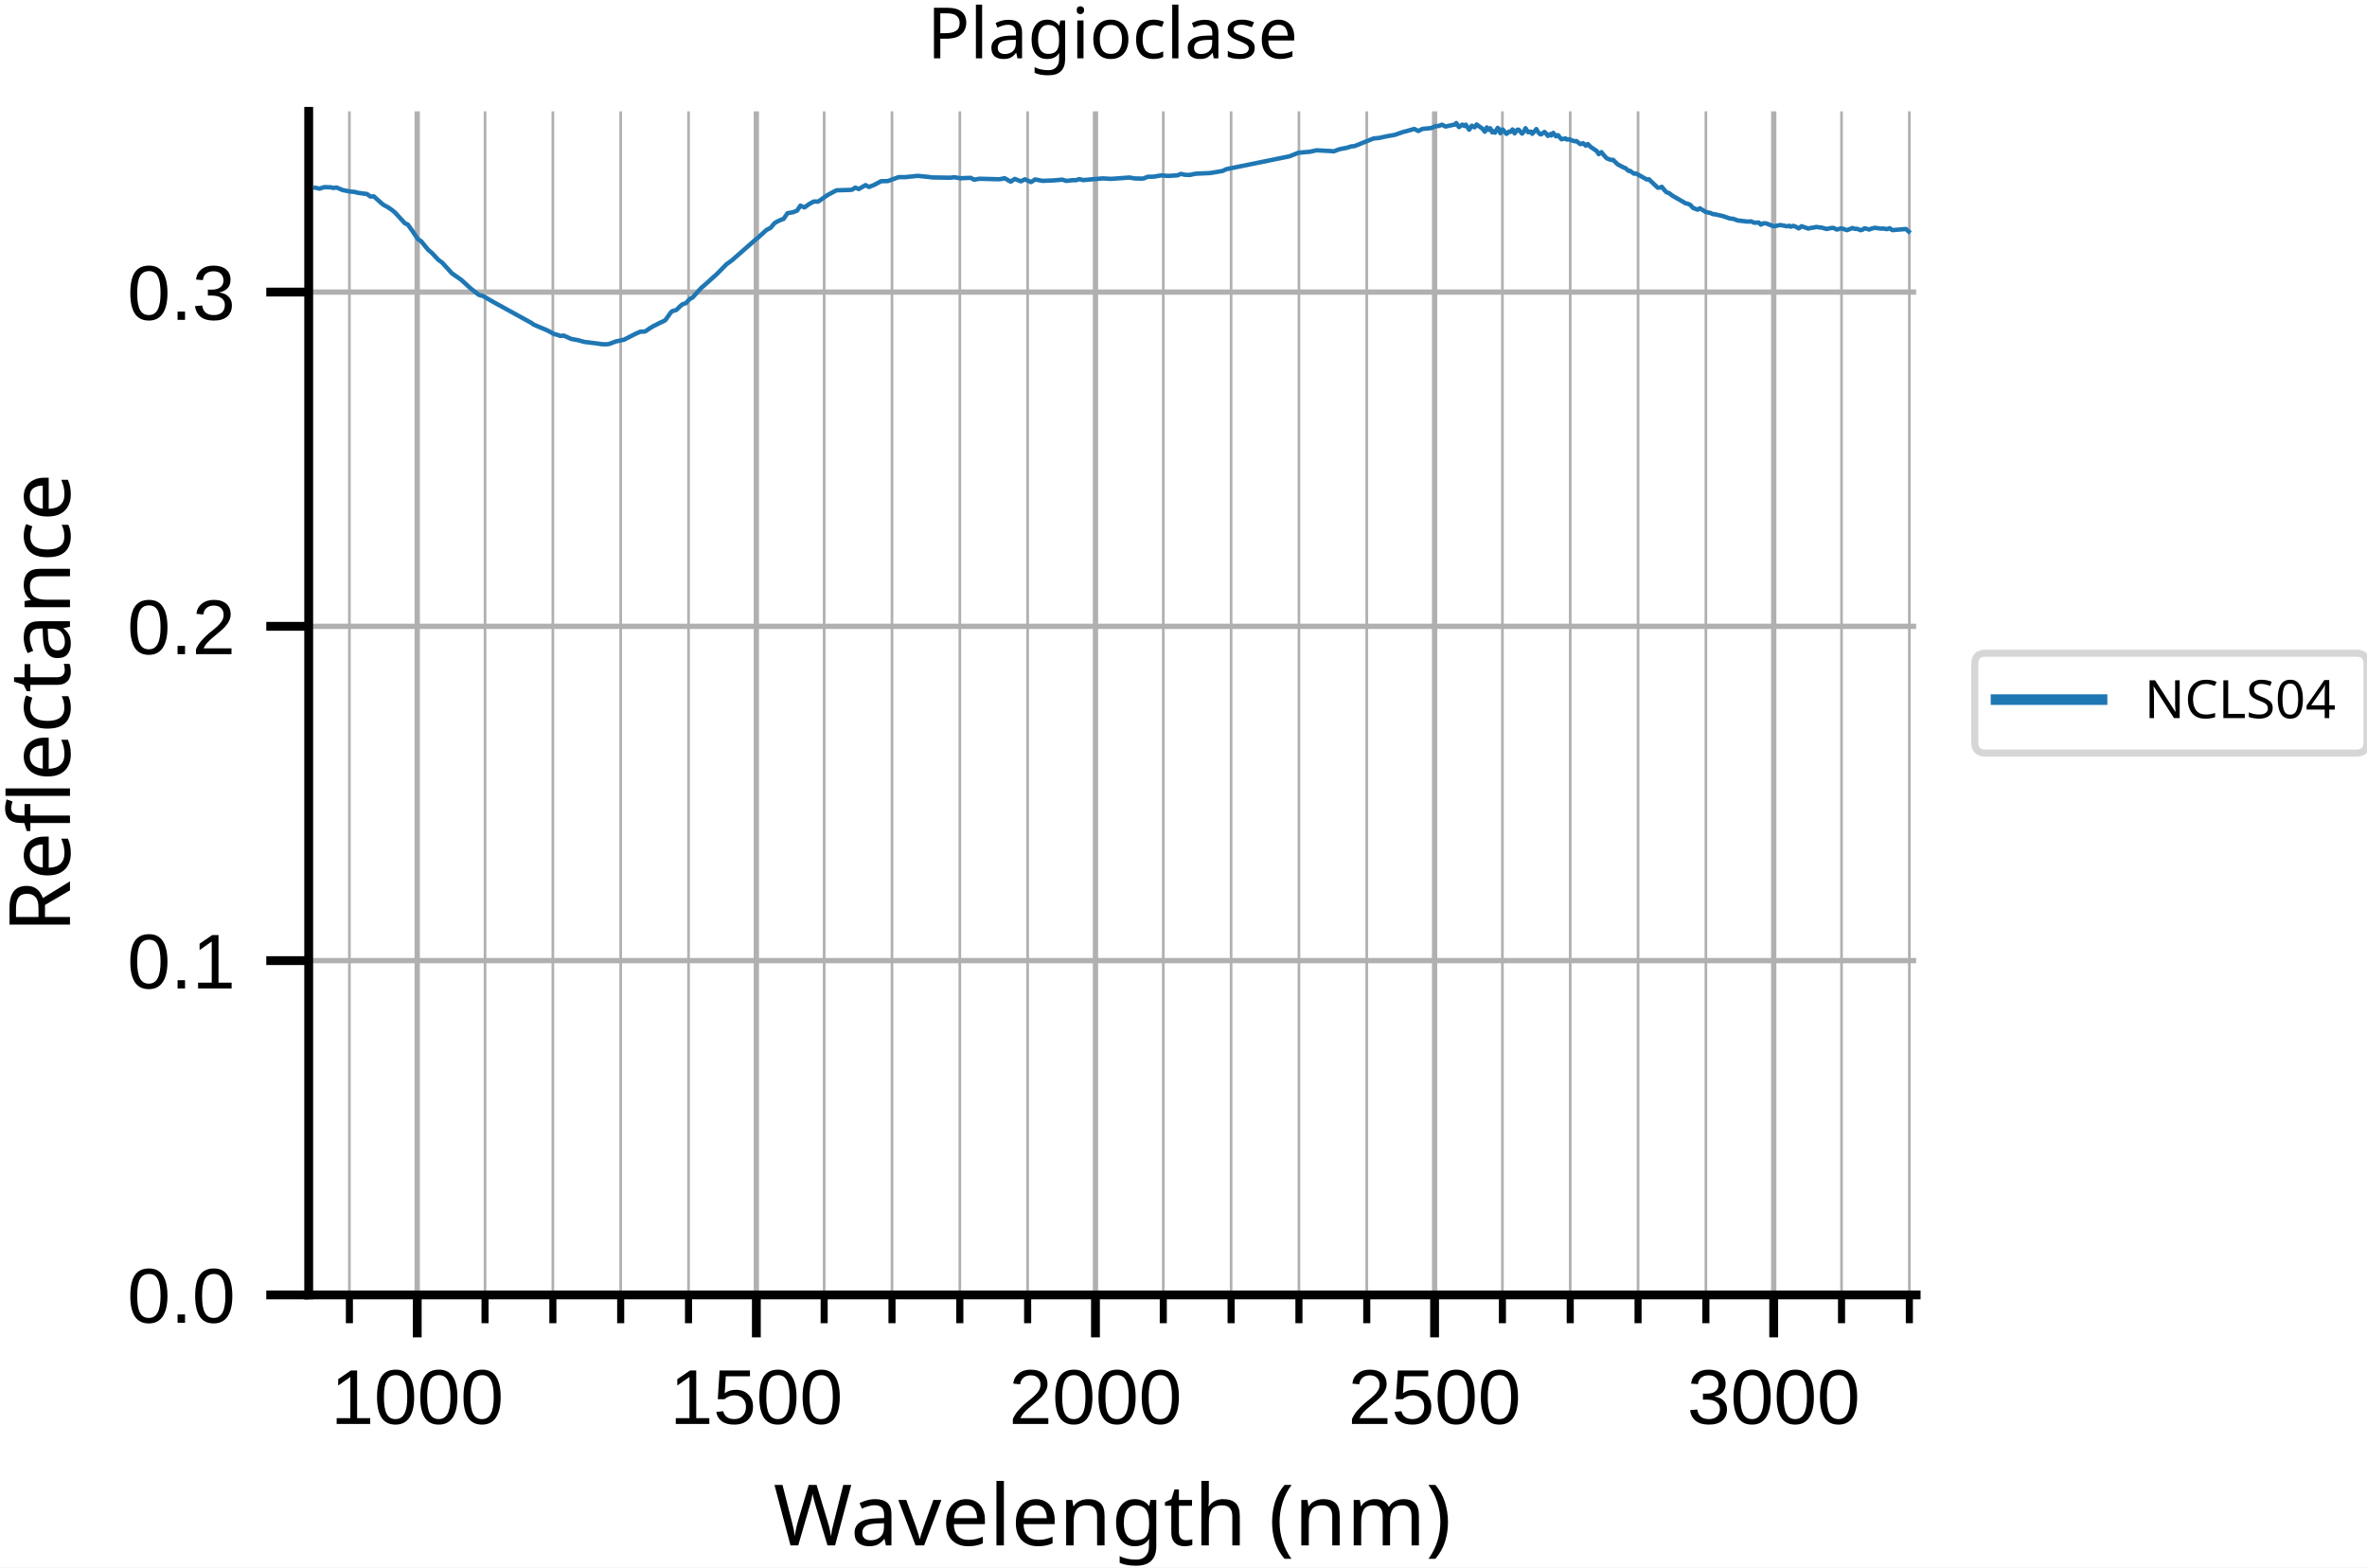
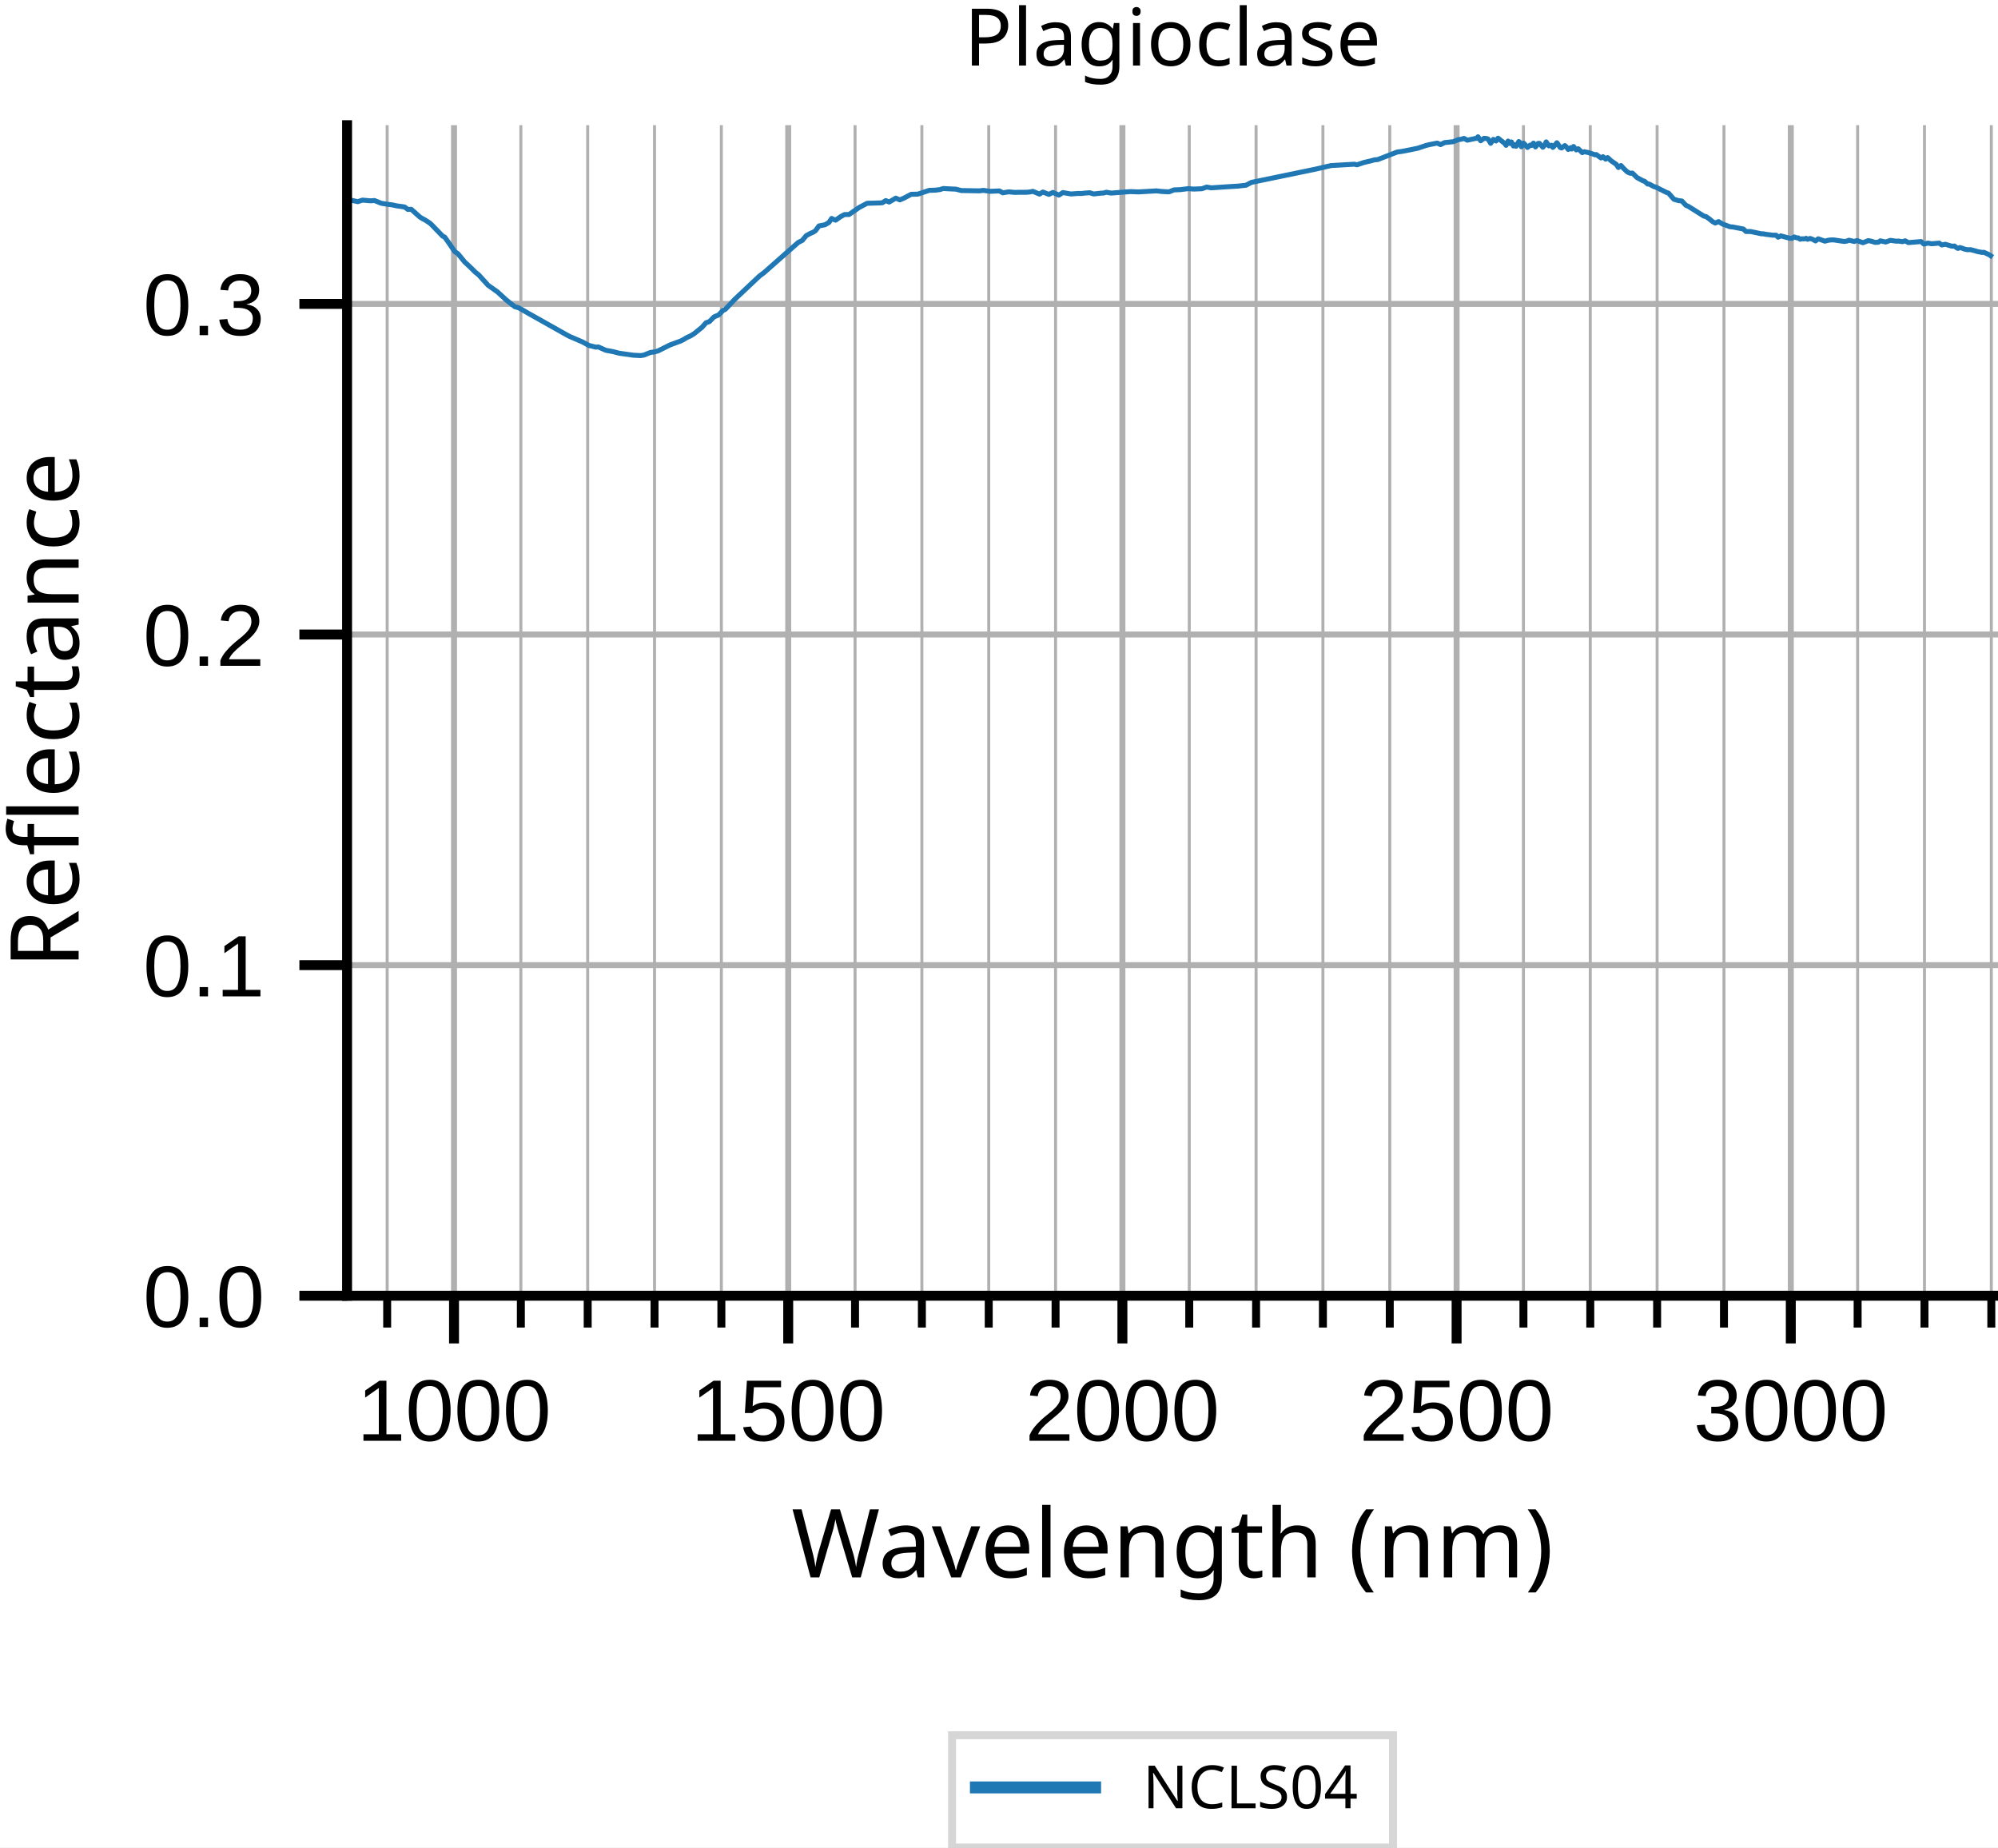
- <svg xmlns="http://www.w3.org/2000/svg" xmlns:xlink="http://www.w3.org/1999/xlink" width="267.85pt" height="177.363pt" viewBox="0 0 267.85 177.363" version="1.1">
+ <svg xmlns="http://www.w3.org/2000/svg" xmlns:xlink="http://www.w3.org/1999/xlink" width="201.099pt" height="185.929pt" viewBox="0 0 201.099 185.929" version="1.1">
  <defs>
    <style type="text/css">*{stroke-linejoin: round; stroke-linecap: butt}</style>
  </defs>
  <g id="figure_1">
    <g id="patch_1">
-       <path d="M 0 177.363  L 267.85 177.363  L 267.85 0  L 0 0  z " style="fill: #ffffff" />
+       <path d="M -0 185.929  L 201.099 185.929  L 201.099 0  L -0 0  z " style="fill: #ffffff" />
    </g>
    <g id="axes_1">
      <g id="patch_2">
-         <path d="M 34.933 146.524  L 216.831 146.524  L 216.831 12.598  L 34.933 12.598  z " style="fill: #ffffff" />
+         <path d="M 34.933 130.398  L 201.099 130.398  L 201.099 12.598  L 34.933 12.598  z " style="fill: #ffffff" />
      </g>
      <g id="matplotlib.axis_1">
        <g id="xtick_1">
          <g id="line2d_1">
-             <path d="M 47.213 146.524  L 47.213 12.598  " clip-path="url(#p118cce15c0)" style="fill: none; stroke: #b0b0b0; stroke-width: 0.6; stroke-linecap: square" />
+             <path d="M 45.697 130.398  L 45.697 12.598  " clip-path="url(#pc5f942853a)" style="fill: none; stroke: #b0b0b0; stroke-width: 0.6; stroke-linecap: square" />
          </g>
          <g id="line2d_2">
            <defs>
-               <path id="mb596675fe4" d="M 0 0  L 0 4.8  " style="stroke: #000000" />
+               <path id="m16e184cc95" d="M 0 0  L 0 4.8  " style="stroke: #000000" />
            </defs>
            <g>
-               <use xlink:href="#mb596675fe4" x="47.213" y="146.524" style="stroke: #000000" />
+               <use xlink:href="#m16e184cc95" x="45.697" y="130.398" style="stroke: #000000" />
            </g>
          </g>
          <g id="text_1">
-             <text style="font: 8.8px 'Arial'; text-anchor: middle" x="47.213" y="161.123" transform="rotate(-0 47.21301 161.1231)">1000</text>
+             <text style="font: 8.8px 'Arial'; text-anchor: middle" x="45.697" y="144.997" transform="rotate(-0 45.69677 144.9971)">1000</text>
          </g>
        </g>
        <g id="xtick_2">
          <g id="line2d_3">
-             <path d="M 85.588 146.524  L 85.588 12.598  " clip-path="url(#p118cce15c0)" style="fill: none; stroke: #b0b0b0; stroke-width: 0.6; stroke-linecap: square" />
+             <path d="M 79.334 130.398  L 79.334 12.598  " clip-path="url(#pc5f942853a)" style="fill: none; stroke: #b0b0b0; stroke-width: 0.6; stroke-linecap: square" />
          </g>
          <g id="line2d_4">
            <g>
-               <use xlink:href="#mb596675fe4" x="85.588" y="146.524" style="stroke: #000000" />
+               <use xlink:href="#m16e184cc95" x="79.334" y="130.398" style="stroke: #000000" />
            </g>
          </g>
          <g id="text_2">
-             <text style="font: 8.8px 'Arial'; text-anchor: middle" x="85.588" y="161.123" transform="rotate(-0 85.58806 161.1231)">1500</text>
+             <text style="font: 8.8px 'Arial'; text-anchor: middle" x="79.334" y="144.997" transform="rotate(-0 79.33354 144.9971)">1500</text>
          </g>
        </g>
        <g id="xtick_3">
          <g id="line2d_5">
-             <path d="M 123.963 146.524  L 123.963 12.598  " clip-path="url(#p118cce15c0)" style="fill: none; stroke: #b0b0b0; stroke-width: 0.6; stroke-linecap: square" />
+             <path d="M 112.97 130.398  L 112.97 12.598  " clip-path="url(#pc5f942853a)" style="fill: none; stroke: #b0b0b0; stroke-width: 0.6; stroke-linecap: square" />
          </g>
          <g id="line2d_6">
            <g>
-               <use xlink:href="#mb596675fe4" x="123.963" y="146.524" style="stroke: #000000" />
+               <use xlink:href="#m16e184cc95" x="112.97" y="130.398" style="stroke: #000000" />
            </g>
          </g>
          <g id="text_3">
-             <text style="font: 8.8px 'Arial'; text-anchor: middle" x="123.963" y="161.123" transform="rotate(-0 123.9631 161.1231)">2000</text>
+             <text style="font: 8.8px 'Arial'; text-anchor: middle" x="112.97" y="144.997" transform="rotate(-0 112.9703 144.9971)">2000</text>
          </g>
        </g>
        <g id="xtick_4">
          <g id="line2d_7">
-             <path d="M 162.338 146.524  L 162.338 12.598  " clip-path="url(#p118cce15c0)" style="fill: none; stroke: #b0b0b0; stroke-width: 0.6; stroke-linecap: square" />
+             <path d="M 146.607 130.398  L 146.607 12.598  " clip-path="url(#pc5f942853a)" style="fill: none; stroke: #b0b0b0; stroke-width: 0.6; stroke-linecap: square" />
          </g>
          <g id="line2d_8">
            <g>
-               <use xlink:href="#mb596675fe4" x="162.338" y="146.524" style="stroke: #000000" />
+               <use xlink:href="#m16e184cc95" x="146.607" y="130.398" style="stroke: #000000" />
            </g>
          </g>
          <g id="text_4">
-             <text style="font: 8.8px 'Arial'; text-anchor: middle" x="162.338" y="161.123" transform="rotate(-0 162.3381 161.1231)">2500</text>
+             <text style="font: 8.8px 'Arial'; text-anchor: middle" x="146.607" y="144.997" transform="rotate(-0 146.6071 144.9971)">2500</text>
          </g>
        </g>
        <g id="xtick_5">
          <g id="line2d_9">
-             <path d="M 200.713 146.524  L 200.713 12.598  " clip-path="url(#p118cce15c0)" style="fill: none; stroke: #b0b0b0; stroke-width: 0.6; stroke-linecap: square" />
+             <path d="M 180.244 130.398  L 180.244 12.598  " clip-path="url(#pc5f942853a)" style="fill: none; stroke: #b0b0b0; stroke-width: 0.6; stroke-linecap: square" />
          </g>
          <g id="line2d_10">
            <g>
-               <use xlink:href="#mb596675fe4" x="200.713" y="146.524" style="stroke: #000000" />
+               <use xlink:href="#m16e184cc95" x="180.244" y="130.398" style="stroke: #000000" />
            </g>
          </g>
          <g id="text_5">
-             <text style="font: 8.8px 'Arial'; text-anchor: middle" x="200.713" y="161.123" transform="rotate(-0 200.7132 161.1231)">3000</text>
+             <text style="font: 8.8px 'Arial'; text-anchor: middle" x="180.244" y="144.997" transform="rotate(-0 180.2439 144.9971)">3000</text>
          </g>
        </g>
        <g id="xtick_6">
          <g id="line2d_11">
-             <path d="M 39.538 146.524  L 39.538 12.598  " clip-path="url(#p118cce15c0)" style="fill: none; stroke: #b0b0b0; stroke-width: 0.3; stroke-linecap: square" />
+             <path d="M 38.969 130.398  L 38.969 12.598  " clip-path="url(#pc5f942853a)" style="fill: none; stroke: #b0b0b0; stroke-width: 0.3; stroke-linecap: square" />
          </g>
          <g id="line2d_12">
            <defs>
-               <path id="mf4aed278d4" d="M 0 0  L 0 3.2  " style="stroke: #000000; stroke-width: 0.8" />
+               <path id="m512fc296a1" d="M 0 0  L 0 3.2  " style="stroke: #000000; stroke-width: 0.8" />
            </defs>
            <g>
-               <use xlink:href="#mf4aed278d4" x="39.538" y="146.524" style="stroke: #000000; stroke-width: 0.8" />
+               <use xlink:href="#m512fc296a1" x="38.969" y="130.398" style="stroke: #000000; stroke-width: 0.8" />
            </g>
          </g>
        </g>
        <g id="xtick_7">
          <g id="line2d_13">
-             <path d="M 54.888 146.524  L 54.888 12.598  " clip-path="url(#p118cce15c0)" style="fill: none; stroke: #b0b0b0; stroke-width: 0.3; stroke-linecap: square" />
+             <path d="M 52.424 130.398  L 52.424 12.598  " clip-path="url(#pc5f942853a)" style="fill: none; stroke: #b0b0b0; stroke-width: 0.3; stroke-linecap: square" />
          </g>
          <g id="line2d_14">
            <g>
-               <use xlink:href="#mf4aed278d4" x="54.888" y="146.524" style="stroke: #000000; stroke-width: 0.8" />
+               <use xlink:href="#m512fc296a1" x="52.424" y="130.398" style="stroke: #000000; stroke-width: 0.8" />
            </g>
          </g>
        </g>
        <g id="xtick_8">
          <g id="line2d_15">
-             <path d="M 62.563 146.524  L 62.563 12.598  " clip-path="url(#p118cce15c0)" style="fill: none; stroke: #b0b0b0; stroke-width: 0.3; stroke-linecap: square" />
+             <path d="M 59.151 130.398  L 59.151 12.598  " clip-path="url(#pc5f942853a)" style="fill: none; stroke: #b0b0b0; stroke-width: 0.3; stroke-linecap: square" />
          </g>
          <g id="line2d_16">
            <g>
-               <use xlink:href="#mf4aed278d4" x="62.563" y="146.524" style="stroke: #000000; stroke-width: 0.8" />
+               <use xlink:href="#m512fc296a1" x="59.151" y="130.398" style="stroke: #000000; stroke-width: 0.8" />
            </g>
          </g>
        </g>
        <g id="xtick_9">
          <g id="line2d_17">
-             <path d="M 70.238 146.524  L 70.238 12.598  " clip-path="url(#p118cce15c0)" style="fill: none; stroke: #b0b0b0; stroke-width: 0.3; stroke-linecap: square" />
+             <path d="M 65.879 130.398  L 65.879 12.598  " clip-path="url(#pc5f942853a)" style="fill: none; stroke: #b0b0b0; stroke-width: 0.3; stroke-linecap: square" />
          </g>
          <g id="line2d_18">
            <g>
-               <use xlink:href="#mf4aed278d4" x="70.238" y="146.524" style="stroke: #000000; stroke-width: 0.8" />
+               <use xlink:href="#m512fc296a1" x="65.879" y="130.398" style="stroke: #000000; stroke-width: 0.8" />
            </g>
          </g>
        </g>
        <g id="xtick_10">
          <g id="line2d_19">
-             <path d="M 77.913 146.524  L 77.913 12.598  " clip-path="url(#p118cce15c0)" style="fill: none; stroke: #b0b0b0; stroke-width: 0.3; stroke-linecap: square" />
+             <path d="M 72.606 130.398  L 72.606 12.598  " clip-path="url(#pc5f942853a)" style="fill: none; stroke: #b0b0b0; stroke-width: 0.3; stroke-linecap: square" />
          </g>
          <g id="line2d_20">
            <g>
-               <use xlink:href="#mf4aed278d4" x="77.913" y="146.524" style="stroke: #000000; stroke-width: 0.8" />
+               <use xlink:href="#m512fc296a1" x="72.606" y="130.398" style="stroke: #000000; stroke-width: 0.8" />
            </g>
          </g>
        </g>
        <g id="xtick_11">
          <g id="line2d_21">
-             <path d="M 93.263 146.524  L 93.263 12.598  " clip-path="url(#p118cce15c0)" style="fill: none; stroke: #b0b0b0; stroke-width: 0.3; stroke-linecap: square" />
+             <path d="M 86.061 130.398  L 86.061 12.598  " clip-path="url(#pc5f942853a)" style="fill: none; stroke: #b0b0b0; stroke-width: 0.3; stroke-linecap: square" />
          </g>
          <g id="line2d_22">
            <g>
-               <use xlink:href="#mf4aed278d4" x="93.263" y="146.524" style="stroke: #000000; stroke-width: 0.8" />
+               <use xlink:href="#m512fc296a1" x="86.061" y="130.398" style="stroke: #000000; stroke-width: 0.8" />
            </g>
          </g>
        </g>
        <g id="xtick_12">
          <g id="line2d_23">
-             <path d="M 100.938 146.524  L 100.938 12.598  " clip-path="url(#p118cce15c0)" style="fill: none; stroke: #b0b0b0; stroke-width: 0.3; stroke-linecap: square" />
+             <path d="M 92.788 130.398  L 92.788 12.598  " clip-path="url(#pc5f942853a)" style="fill: none; stroke: #b0b0b0; stroke-width: 0.3; stroke-linecap: square" />
          </g>
          <g id="line2d_24">
            <g>
-               <use xlink:href="#mf4aed278d4" x="100.938" y="146.524" style="stroke: #000000; stroke-width: 0.8" />
+               <use xlink:href="#m512fc296a1" x="92.788" y="130.398" style="stroke: #000000; stroke-width: 0.8" />
            </g>
          </g>
        </g>
        <g id="xtick_13">
          <g id="line2d_25">
-             <path d="M 108.613 146.524  L 108.613 12.598  " clip-path="url(#p118cce15c0)" style="fill: none; stroke: #b0b0b0; stroke-width: 0.3; stroke-linecap: square" />
+             <path d="M 99.516 130.398  L 99.516 12.598  " clip-path="url(#pc5f942853a)" style="fill: none; stroke: #b0b0b0; stroke-width: 0.3; stroke-linecap: square" />
          </g>
          <g id="line2d_26">
            <g>
-               <use xlink:href="#mf4aed278d4" x="108.613" y="146.524" style="stroke: #000000; stroke-width: 0.8" />
+               <use xlink:href="#m512fc296a1" x="99.516" y="130.398" style="stroke: #000000; stroke-width: 0.8" />
            </g>
          </g>
        </g>
        <g id="xtick_14">
          <g id="line2d_27">
-             <path d="M 116.288 146.524  L 116.288 12.598  " clip-path="url(#p118cce15c0)" style="fill: none; stroke: #b0b0b0; stroke-width: 0.3; stroke-linecap: square" />
+             <path d="M 106.243 130.398  L 106.243 12.598  " clip-path="url(#pc5f942853a)" style="fill: none; stroke: #b0b0b0; stroke-width: 0.3; stroke-linecap: square" />
          </g>
          <g id="line2d_28">
            <g>
-               <use xlink:href="#mf4aed278d4" x="116.288" y="146.524" style="stroke: #000000; stroke-width: 0.8" />
+               <use xlink:href="#m512fc296a1" x="106.243" y="130.398" style="stroke: #000000; stroke-width: 0.8" />
            </g>
          </g>
        </g>
        <g id="xtick_15">
          <g id="line2d_29">
-             <path d="M 131.638 146.524  L 131.638 12.598  " clip-path="url(#p118cce15c0)" style="fill: none; stroke: #b0b0b0; stroke-width: 0.3; stroke-linecap: square" />
+             <path d="M 119.698 130.398  L 119.698 12.598  " clip-path="url(#pc5f942853a)" style="fill: none; stroke: #b0b0b0; stroke-width: 0.3; stroke-linecap: square" />
          </g>
          <g id="line2d_30">
            <g>
-               <use xlink:href="#mf4aed278d4" x="131.638" y="146.524" style="stroke: #000000; stroke-width: 0.8" />
+               <use xlink:href="#m512fc296a1" x="119.698" y="130.398" style="stroke: #000000; stroke-width: 0.8" />
            </g>
          </g>
        </g>
        <g id="xtick_16">
          <g id="line2d_31">
-             <path d="M 139.313 146.524  L 139.313 12.598  " clip-path="url(#p118cce15c0)" style="fill: none; stroke: #b0b0b0; stroke-width: 0.3; stroke-linecap: square" />
+             <path d="M 126.425 130.398  L 126.425 12.598  " clip-path="url(#pc5f942853a)" style="fill: none; stroke: #b0b0b0; stroke-width: 0.3; stroke-linecap: square" />
          </g>
          <g id="line2d_32">
            <g>
-               <use xlink:href="#mf4aed278d4" x="139.313" y="146.524" style="stroke: #000000; stroke-width: 0.8" />
+               <use xlink:href="#m512fc296a1" x="126.425" y="130.398" style="stroke: #000000; stroke-width: 0.8" />
            </g>
          </g>
        </g>
        <g id="xtick_17">
          <g id="line2d_33">
-             <path d="M 146.988 146.524  L 146.988 12.598  " clip-path="url(#p118cce15c0)" style="fill: none; stroke: #b0b0b0; stroke-width: 0.3; stroke-linecap: square" />
+             <path d="M 133.152 130.398  L 133.152 12.598  " clip-path="url(#pc5f942853a)" style="fill: none; stroke: #b0b0b0; stroke-width: 0.3; stroke-linecap: square" />
          </g>
          <g id="line2d_34">
            <g>
-               <use xlink:href="#mf4aed278d4" x="146.988" y="146.524" style="stroke: #000000; stroke-width: 0.8" />
+               <use xlink:href="#m512fc296a1" x="133.152" y="130.398" style="stroke: #000000; stroke-width: 0.8" />
            </g>
          </g>
        </g>
        <g id="xtick_18">
          <g id="line2d_35">
-             <path d="M 154.663 146.524  L 154.663 12.598  " clip-path="url(#p118cce15c0)" style="fill: none; stroke: #b0b0b0; stroke-width: 0.3; stroke-linecap: square" />
+             <path d="M 139.88 130.398  L 139.88 12.598  " clip-path="url(#pc5f942853a)" style="fill: none; stroke: #b0b0b0; stroke-width: 0.3; stroke-linecap: square" />
          </g>
          <g id="line2d_36">
            <g>
-               <use xlink:href="#mf4aed278d4" x="154.663" y="146.524" style="stroke: #000000; stroke-width: 0.8" />
+               <use xlink:href="#m512fc296a1" x="139.88" y="130.398" style="stroke: #000000; stroke-width: 0.8" />
            </g>
          </g>
        </g>
        <g id="xtick_19">
          <g id="line2d_37">
-             <path d="M 170.013 146.524  L 170.013 12.598  " clip-path="url(#p118cce15c0)" style="fill: none; stroke: #b0b0b0; stroke-width: 0.3; stroke-linecap: square" />
+             <path d="M 153.334 130.398  L 153.334 12.598  " clip-path="url(#pc5f942853a)" style="fill: none; stroke: #b0b0b0; stroke-width: 0.3; stroke-linecap: square" />
          </g>
          <g id="line2d_38">
            <g>
-               <use xlink:href="#mf4aed278d4" x="170.013" y="146.524" style="stroke: #000000; stroke-width: 0.8" />
+               <use xlink:href="#m512fc296a1" x="153.334" y="130.398" style="stroke: #000000; stroke-width: 0.8" />
            </g>
          </g>
        </g>
        <g id="xtick_20">
          <g id="line2d_39">
-             <path d="M 177.688 146.524  L 177.688 12.598  " clip-path="url(#p118cce15c0)" style="fill: none; stroke: #b0b0b0; stroke-width: 0.3; stroke-linecap: square" />
+             <path d="M 160.062 130.398  L 160.062 12.598  " clip-path="url(#pc5f942853a)" style="fill: none; stroke: #b0b0b0; stroke-width: 0.3; stroke-linecap: square" />
          </g>
          <g id="line2d_40">
            <g>
-               <use xlink:href="#mf4aed278d4" x="177.688" y="146.524" style="stroke: #000000; stroke-width: 0.8" />
+               <use xlink:href="#m512fc296a1" x="160.062" y="130.398" style="stroke: #000000; stroke-width: 0.8" />
            </g>
          </g>
        </g>
        <g id="xtick_21">
          <g id="line2d_41">
-             <path d="M 185.363 146.524  L 185.363 12.598  " clip-path="url(#p118cce15c0)" style="fill: none; stroke: #b0b0b0; stroke-width: 0.3; stroke-linecap: square" />
+             <path d="M 166.789 130.398  L 166.789 12.598  " clip-path="url(#pc5f942853a)" style="fill: none; stroke: #b0b0b0; stroke-width: 0.3; stroke-linecap: square" />
          </g>
          <g id="line2d_42">
            <g>
-               <use xlink:href="#mf4aed278d4" x="185.363" y="146.524" style="stroke: #000000; stroke-width: 0.8" />
+               <use xlink:href="#m512fc296a1" x="166.789" y="130.398" style="stroke: #000000; stroke-width: 0.8" />
            </g>
          </g>
        </g>
        <g id="xtick_22">
          <g id="line2d_43">
-             <path d="M 193.038 146.524  L 193.038 12.598  " clip-path="url(#p118cce15c0)" style="fill: none; stroke: #b0b0b0; stroke-width: 0.3; stroke-linecap: square" />
+             <path d="M 173.517 130.398  L 173.517 12.598  " clip-path="url(#pc5f942853a)" style="fill: none; stroke: #b0b0b0; stroke-width: 0.3; stroke-linecap: square" />
          </g>
          <g id="line2d_44">
            <g>
-               <use xlink:href="#mf4aed278d4" x="193.038" y="146.524" style="stroke: #000000; stroke-width: 0.8" />
+               <use xlink:href="#m512fc296a1" x="173.517" y="130.398" style="stroke: #000000; stroke-width: 0.8" />
            </g>
          </g>
        </g>
        <g id="xtick_23">
          <g id="line2d_45">
-             <path d="M 208.388 146.524  L 208.388 12.598  " clip-path="url(#p118cce15c0)" style="fill: none; stroke: #b0b0b0; stroke-width: 0.3; stroke-linecap: square" />
+             <path d="M 186.971 130.398  L 186.971 12.598  " clip-path="url(#pc5f942853a)" style="fill: none; stroke: #b0b0b0; stroke-width: 0.3; stroke-linecap: square" />
          </g>
          <g id="line2d_46">
            <g>
-               <use xlink:href="#mf4aed278d4" x="208.388" y="146.524" style="stroke: #000000; stroke-width: 0.8" />
+               <use xlink:href="#m512fc296a1" x="186.971" y="130.398" style="stroke: #000000; stroke-width: 0.8" />
            </g>
          </g>
        </g>
        <g id="xtick_24">
          <g id="line2d_47">
-             <path d="M 216.063 146.524  L 216.063 12.598  " clip-path="url(#p118cce15c0)" style="fill: none; stroke: #b0b0b0; stroke-width: 0.3; stroke-linecap: square" />
+             <path d="M 193.699 130.398  L 193.699 12.598  " clip-path="url(#pc5f942853a)" style="fill: none; stroke: #b0b0b0; stroke-width: 0.3; stroke-linecap: square" />
          </g>
          <g id="line2d_48">
            <g>
-               <use xlink:href="#mf4aed278d4" x="216.063" y="146.524" style="stroke: #000000; stroke-width: 0.8" />
+               <use xlink:href="#m512fc296a1" x="193.699" y="130.398" style="stroke: #000000; stroke-width: 0.8" />
+             </g>
+           </g>
+         </g>
+         <g id="xtick_25">
+           <g id="line2d_49">
+             <path d="M 200.426 130.398  L 200.426 12.598  " clip-path="url(#pc5f942853a)" style="fill: none; stroke: #b0b0b0; stroke-width: 0.3; stroke-linecap: square" />
+           </g>
+           <g id="line2d_50">
+             <g>
+               <use xlink:href="#m512fc296a1" x="200.426" y="130.398" style="stroke: #000000; stroke-width: 0.8" />
            </g>
          </g>
        </g>
        <g id="text_6">
-           <text style="font: 9.6px 'Futura', sans-serif; text-anchor: middle" x="125.882" y="174.869" transform="rotate(-0 125.8819 174.8686)">Wavelength (nm)</text>
+           <text style="font: 9.6px 'Futura', sans-serif; text-anchor: middle" x="118.016" y="158.743" transform="rotate(-0 118.0158 158.7426)">Wavelength (nm)</text>
        </g>
      </g>
      <g id="matplotlib.axis_2">
        <g id="ytick_1">
-           <g id="line2d_49">
-             <path d="M 34.933 146.524  L 216.831 146.524  " clip-path="url(#p118cce15c0)" style="fill: none; stroke: #b0b0b0; stroke-width: 0.6; stroke-linecap: square" />
-           </g>
-           <g id="line2d_50">
+           <g id="line2d_51">
+             <path d="M 34.933 130.398  L 201.099 130.398  " clip-path="url(#pc5f942853a)" style="fill: none; stroke: #b0b0b0; stroke-width: 0.6; stroke-linecap: square" />
+           </g>
+           <g id="line2d_52">
            <defs>
-               <path id="m94f5336198" d="M 0 0  L -4.8 0  " style="stroke: #000000" />
+               <path id="mf12665ad7b" d="M 0 0  L -4.8 0  " style="stroke: #000000" />
            </defs>
            <g>
-               <use xlink:href="#m94f5336198" x="34.933" y="146.524" style="stroke: #000000" />
+               <use xlink:href="#mf12665ad7b" x="34.933" y="130.398" style="stroke: #000000" />
            </g>
          </g>
          <g id="text_7">
-             <text style="font: 8.8px 'Arial'; text-anchor: end" x="26.633" y="149.674" transform="rotate(-0 26.633 149.6736)">0.0</text>
+             <text style="font: 8.8px 'Arial'; text-anchor: end" x="26.633" y="133.548" transform="rotate(-0 26.633 133.5476)">0.0</text>
          </g>
        </g>
        <g id="ytick_2">
-           <g id="line2d_51">
-             <path d="M 34.933 108.698  L 216.831 108.698  " clip-path="url(#p118cce15c0)" style="fill: none; stroke: #b0b0b0; stroke-width: 0.6; stroke-linecap: square" />
-           </g>
-           <g id="line2d_52">
-             <g>
-               <use xlink:href="#m94f5336198" x="34.933" y="108.698" style="stroke: #000000" />
+           <g id="line2d_53">
+             <path d="M 34.933 97.127  L 201.099 97.127  " clip-path="url(#pc5f942853a)" style="fill: none; stroke: #b0b0b0; stroke-width: 0.6; stroke-linecap: square" />
+           </g>
+           <g id="line2d_54">
+             <g>
+               <use xlink:href="#mf12665ad7b" x="34.933" y="97.127" style="stroke: #000000" />
            </g>
          </g>
          <g id="text_8">
-             <text style="font: 8.8px 'Arial'; text-anchor: end" x="26.633" y="111.847" transform="rotate(-0 26.633 111.8475)">0.1</text>
+             <text style="font: 8.8px 'Arial'; text-anchor: end" x="26.633" y="100.276" transform="rotate(-0 26.633 100.2761)">0.1</text>
          </g>
        </g>
        <g id="ytick_3">
-           <g id="line2d_53">
-             <path d="M 34.933 70.872  L 216.831 70.872  " clip-path="url(#p118cce15c0)" style="fill: none; stroke: #b0b0b0; stroke-width: 0.6; stroke-linecap: square" />
-           </g>
-           <g id="line2d_54">
-             <g>
-               <use xlink:href="#m94f5336198" x="34.933" y="70.872" style="stroke: #000000" />
+           <g id="line2d_55">
+             <path d="M 34.933 63.855  L 201.099 63.855  " clip-path="url(#pc5f942853a)" style="fill: none; stroke: #b0b0b0; stroke-width: 0.6; stroke-linecap: square" />
+           </g>
+           <g id="line2d_56">
+             <g>
+               <use xlink:href="#mf12665ad7b" x="34.933" y="63.855" style="stroke: #000000" />
            </g>
          </g>
          <g id="text_9">
-             <text style="font: 8.8px 'Arial'; text-anchor: end" x="26.633" y="74.021" transform="rotate(-0 26.633 74.02134)">0.2</text>
+             <text style="font: 8.8px 'Arial'; text-anchor: end" x="26.633" y="67.005" transform="rotate(-0 26.633 67.00457)">0.2</text>
          </g>
        </g>
        <g id="ytick_4">
-           <g id="line2d_55">
-             <path d="M 34.933 33.046  L 216.831 33.046  " clip-path="url(#p118cce15c0)" style="fill: none; stroke: #b0b0b0; stroke-width: 0.6; stroke-linecap: square" />
-           </g>
-           <g id="line2d_56">
-             <g>
-               <use xlink:href="#m94f5336198" x="34.933" y="33.046" style="stroke: #000000" />
+           <g id="line2d_57">
+             <path d="M 34.933 30.584  L 201.099 30.584  " clip-path="url(#pc5f942853a)" style="fill: none; stroke: #b0b0b0; stroke-width: 0.6; stroke-linecap: square" />
+           </g>
+           <g id="line2d_58">
+             <g>
+               <use xlink:href="#mf12665ad7b" x="34.933" y="30.584" style="stroke: #000000" />
            </g>
          </g>
          <g id="text_10">
-             <text style="font: 8.8px 'Arial'; text-anchor: end" x="26.633" y="36.195" transform="rotate(-0 26.633 36.1952)">0.3</text>
+             <text style="font: 8.8px 'Arial'; text-anchor: end" x="26.633" y="33.733" transform="rotate(-0 26.633 33.73304)">0.3</text>
          </g>
        </g>
        <g id="text_11">
-           <text style="font: 9.6px 'Futura', sans-serif; text-anchor: middle" x="7.917" y="79.561" transform="rotate(-90 7.917 79.56085)">Reflectance</text>
-         </g>
-       </g>
-       <g id="line2d_57">
-         <path d="M 35.701 21.248  L 36.161 21.349  L 36.698 21.172  L 37.466 21.197  L 37.696 21.269  L 38.08 21.216  L 38.771 21.505  L 39.615 21.673  L 40.075 21.708  L 40.536 21.823  L 41.534 21.955  L 41.917 22.239  L 42.301 22.219  L 43.299 23.111  L 43.529 23.253  L 43.913 23.46  L 44.373 23.777  L 44.68 24.026  L 45.832 25.279  L 46.139 25.397  L 46.676 26.147  L 47.29 27.055  L 47.674 27.315  L 48.441 28.255  L 48.902 28.649  L 49.592 29.389  L 50.053 29.731  L 51.127 30.916  L 52.202 31.672  L 53.2 32.585  L 53.583 32.892  L 54.197 33.366  L 54.658 33.497  L 55.809 34.159  L 60.107 36.525  L 60.414 36.742  L 61.949 37.39  L 62.717 37.805  L 63.1 37.892  L 63.407 38.016  L 63.791 37.97  L 64.635 38.351  L 65.48 38.507  L 66.094 38.681  L 67.705 38.885  L 68.089 38.947  L 68.626 38.96  L 68.933 38.92  L 69.701 38.632  L 70.085 38.555  L 70.622 38.434  L 71.927 37.767  L 72.464 37.53  L 72.694 37.525  L 73.001 37.511  L 73.538 37.144  L 73.922 36.91  L 74.306 36.721  L 74.69 36.519  L 75.15 36.316  L 75.304 36.203  L 75.918 35.344  L 76.071 35.211  L 76.532 35.077  L 76.992 34.628  L 77.222 34.436  L 77.606 34.309  L 78.067 33.821  L 78.374 33.662  L 79.371 32.556  L 79.602 32.371  L 80.906 31.203  L 81.137 30.993  L 82.211 29.899  L 82.825 29.457  L 85.511 27.103  L 85.742 26.924  L 86.739 26.017  L 87.2 25.784  L 87.66 25.232  L 88.121 24.986  L 88.505 24.818  L 88.658 24.783  L 89.119 24.123  L 89.733 24.019  L 90.193 23.837  L 90.577 23.267  L 90.654 23.322  L 91.037 23.464  L 91.575 23.084  L 92.035 22.828  L 92.189 22.797  L 92.572 22.818  L 93.647 22.072  L 94.645 21.536  L 96.18 21.489  L 96.41 21.468  L 96.794 21.224  L 97.177 21.392  L 97.945 20.946  L 98.329 21.158  L 98.866 20.948  L 99.71 20.505  L 100.478 20.486  L 101.706 20.042  L 102.396 20.046  L 103.855 19.898  L 105.083 20.022  L 105.466 20.077  L 107.539 20.11  L 107.999 20.056  L 108.69 20.173  L 109.841 20.12  L 110.225 20.332  L 110.839 20.225  L 113.065 20.285  L 113.372 20.234  L 113.679 20.165  L 114.369 20.554  L 114.83 20.246  L 115.521 20.514  L 115.981 20.291  L 116.672 20.598  L 117.132 20.305  L 117.977 20.464  L 118.821 20.431  L 119.205 20.415  L 119.588 20.385  L 120.202 20.324  L 120.663 20.469  L 121.43 20.382  L 121.737 20.398  L 122.121 20.269  L 122.582 20.377  L 124.807 20.184  L 125.728 20.241  L 127.801 20.087  L 128.415 20.191  L 129.182 20.209  L 129.412 20.193  L 129.873 20.004  L 130.564 19.993  L 131.408 19.844  L 132.175 19.908  L 133.02 19.855  L 133.25 19.835  L 133.634 19.677  L 134.094 19.779  L 134.631 19.796  L 134.862 19.745  L 135.322 19.653  L 136.934 19.581  L 138.315 19.353  L 138.776 19.143  L 145.914 17.69  L 146.911 17.292  L 147.218 17.257  L 148.216 17.173  L 148.984 17.007  L 150.672 17.098  L 150.902 17.132  L 151.593 16.88  L 152.437 16.717  L 152.898 16.567  L 153.282 16.532  L 155.431 15.668  L 156.045 15.614  L 156.966 15.412  L 157.81 15.266  L 158.808 14.926  L 159.115 14.852  L 160.036 14.589  L 160.496 14.822  L 160.957 14.589  L 161.954 14.488  L 162.492 14.267  L 162.799 14.255  L 163.182 14.11  L 163.566 14.316  L 164.564 14.103  L 164.641 14.115  L 164.794 13.924  L 164.948 14.157  L 165.101 14.382  L 165.485 14.099  L 165.715 14.254  L 165.869 14.105  L 166.022 14.335  L 166.252 14.673  L 166.559 14.222  L 166.866 14.406  L 167.097 14.086  L 167.787 14.592  L 168.018 14.904  L 168.248 14.417  L 168.401 14.694  L 168.478 14.63  L 168.632 14.513  L 168.862 14.978  L 169.015 14.842  L 169.169 15.012  L 169.476 14.471  L 169.553 14.521  L 169.783 15.072  L 170.013 14.647  L 170.09 14.699  L 170.474 15.147  L 170.627 15.023  L 170.781 14.878  L 170.934 14.921  L 171.164 14.651  L 171.395 15.088  L 171.471 14.993  L 171.702 14.678  L 171.855 14.678  L 172.239 15.121  L 172.469 14.847  L 172.623 14.507  L 172.93 14.967  L 173.237 14.89  L 173.39 15.141  L 173.774 14.711  L 173.851 14.606  L 174.004 14.88  L 174.234 15.154  L 174.388 15.209  L 174.772 14.929  L 174.925 15.061  L 175.155 15.378  L 175.462 15.163  L 175.539 15.329  L 175.769 15.038  L 176.076 15.426  L 176.307 15.295  L 176.69 15.758  L 177.151 15.66  L 177.304 15.788  L 177.611 15.754  L 177.765 15.857  L 178.225 15.992  L 178.379 15.957  L 178.839 16.313  L 178.993 16.263  L 179.146 16.206  L 179.453 16.485  L 179.53 16.366  L 179.684 16.305  L 179.991 16.621  L 180.681 17.084  L 180.912 17.442  L 181.219 17.215  L 181.449 17.511  L 181.679 17.768  L 181.833 17.916  L 182.063 18.01  L 182.293 18.1  L 182.523 18.077  L 183.061 18.599  L 183.751 18.967  L 183.905 19.003  L 184.289 19.337  L 184.442 19.329  L 184.903 19.652  L 185.133 19.632  L 186.361 20.31  L 186.591 20.287  L 187.589 21.238  L 187.896 21.219  L 188.049 21.136  L 188.356 21.521  L 188.587 21.757  L 188.894 21.863  L 189.277 22.16  L 190.505 22.862  L 190.736 23.004  L 190.966 23.046  L 191.273 23.182  L 191.58 23.526  L 192.117 23.729  L 192.347 23.568  L 193.038 23.992  L 193.575 24.103  L 193.806 24.227  L 194.036 24.242  L 194.957 24.447  L 195.724 24.713  L 196.185 24.774  L 196.645 24.947  L 197.797 25.077  L 198.027 25.06  L 198.18 25.052  L 198.487 25.204  L 199.025 25.182  L 199.255 25.415  L 199.562 25.261  L 199.869 25.282  L 200.099 25.371  L 200.713 25.607  L 201.481 25.462  L 202.248 25.609  L 202.478 25.543  L 202.632 25.654  L 202.939 25.557  L 203.246 25.671  L 203.553 25.844  L 203.86 25.598  L 204.627 25.866  L 204.934 25.782  L 205.165 25.764  L 205.548 25.68  L 205.855 25.732  L 206.162 25.757  L 206.7 25.911  L 207.237 25.796  L 207.467 25.785  L 207.851 25.974  L 208.388 25.834  L 209.002 26.046  L 209.616 25.803  L 209.923 25.901  L 210.153 25.888  L 210.537 26.046  L 210.767 25.988  L 210.998 25.829  L 211.535 25.974  L 211.765 25.872  L 212.149 25.775  L 212.84 25.872  L 213.07 25.854  L 213.53 25.928  L 213.837 25.826  L 214.144 26.041  L 215.679 25.911  L 215.986 26.195  L 215.986 26.195  " clip-path="url(#p118cce15c0)" style="fill: none; stroke: #1f77b4; stroke-width: 0.5; stroke-linecap: square" />
-       </g>
-       <g id="line2d_58" />
+           <text style="font: 9.6px 'Futura', sans-serif; text-anchor: middle" x="7.917" y="71.498" transform="rotate(-90 7.917 71.49785)">Reflectance</text>
+         </g>
+       </g>
+       <g id="line2d_59">
+         <path d="M 35.606 20.207  L 36.009 20.295  L 36.48 20.14  L 37.22 20.204  L 37.422 20.203  L 37.691 20.178  L 38.364 20.454  L 39.104 20.573  L 39.44 20.611  L 39.911 20.714  L 40.719 20.828  L 41.055 21.078  L 41.391 21.061  L 42.266 21.845  L 42.468 21.97  L 42.804 22.152  L 43.275 22.46  L 43.477 22.65  L 44.553 23.762  L 44.755 23.856  L 45.226 24.515  L 45.764 25.314  L 46.1 25.543  L 46.773 26.369  L 47.244 26.802  L 47.85 27.4  L 48.186 27.668  L 49.128 28.71  L 50.07 29.375  L 50.944 30.178  L 51.28 30.448  L 51.819 30.865  L 52.222 30.981  L 53.299 31.599  L 57.066 33.716  L 57.335 33.859  L 58.613 34.405  L 59.286 34.77  L 59.622 34.846  L 59.959 34.935  L 60.228 34.915  L 60.968 35.25  L 61.708 35.387  L 62.313 35.545  L 63.726 35.746  L 64.062 35.763  L 64.466 35.785  L 64.802 35.735  L 65.475 35.467  L 65.812 35.427  L 66.215 35.323  L 67.426 34.718  L 68.502 34.32  L 68.772 34.188  L 69.108 33.982  L 69.512 33.796  L 69.848 33.592  L 70.655 32.94  L 71.059 32.483  L 71.395 32.37  L 71.866 31.893  L 72.068 31.803  L 72.337 31.695  L 72.741 31.266  L 73.01 31.126  L 73.952 30.125  L 76.441 27.78  L 76.912 27.427  L 80.343 24.401  L 80.746 24.196  L 81.15 23.711  L 81.554 23.495  L 81.89 23.347  L 82.092 23.2  L 82.428 22.735  L 83.034 22.622  L 83.437 22.384  L 83.706 21.982  L 83.774 22.03  L 84.11 22.155  L 84.581 21.821  L 84.985 21.596  L 85.186 21.587  L 85.455 21.587  L 86.465 20.887  L 87.272 20.459  L 88.617 20.419  L 88.819 20.4  L 89.155 20.185  L 89.492 20.333  L 90.165 19.941  L 90.568 20.115  L 90.972 19.943  L 91.712 19.553  L 92.385 19.537  L 93.528 19.156  L 94.134 19.138  L 94.605 19.078  L 94.941 18.971  L 95.614 19.009  L 96.219 19.037  L 96.757 19.176  L 98.574 19.206  L 98.977 19.158  L 99.65 19.253  L 100.592 19.214  L 100.928 19.401  L 101.534 19.306  L 102.139 19.364  L 102.476 19.353  L 103.35 19.348  L 103.687 19.315  L 103.956 19.254  L 104.628 19.535  L 104.965 19.325  L 105.57 19.561  L 105.974 19.365  L 106.579 19.635  L 106.983 19.377  L 107.79 19.521  L 108.53 19.466  L 108.799 19.474  L 109.203 19.432  L 109.674 19.394  L 110.078 19.521  L 110.75 19.445  L 111.087 19.423  L 111.356 19.345  L 111.827 19.431  L 113.778 19.282  L 114.585 19.313  L 116.401 19.208  L 116.939 19.27  L 117.612 19.308  L 117.747 19.278  L 118.15 19.112  L 118.823 19.083  L 119.563 18.987  L 120.169 19.028  L 120.976 18.993  L 121.178 18.922  L 121.447 18.825  L 121.918 18.904  L 123.263 18.811  L 124.609 18.73  L 125.416 18.638  L 125.954 18.355  L 132.345 17.037  L 133.96 16.664  L 136.314 16.524  L 136.583 16.586  L 137.256 16.358  L 137.996 16.183  L 138.332 16.089  L 138.669 16.058  L 140.62 15.302  L 141.158 15.228  L 141.965 15.069  L 142.705 14.915  L 143.512 14.646  L 143.849 14.558  L 144.656 14.4  L 144.993 14.554  L 145.396 14.35  L 146.271 14.26  L 146.742 14.066  L 147.078 14.011  L 147.347 13.928  L 147.683 14.109  L 148.558 13.921  L 148.625 13.932  L 148.76 13.764  L 148.894 13.969  L 149.029 14.167  L 149.365 13.918  L 149.634 13.943  L 149.769 13.991  L 150.038 14.423  L 150.307 14.026  L 150.374 14.08  L 150.576 14.189  L 150.778 13.907  L 151.451 14.435  L 151.585 14.626  L 151.787 14.198  L 151.922 14.441  L 151.989 14.386  L 152.124 14.282  L 152.325 14.691  L 152.46 14.571  L 152.594 14.721  L 152.864 14.246  L 152.931 14.289  L 153.133 14.774  L 153.334 14.401  L 153.402 14.446  L 153.738 14.84  L 153.873 14.731  L 154.007 14.603  L 154.142 14.641  L 154.344 14.404  L 154.545 14.788  L 154.613 14.704  L 154.814 14.428  L 154.949 14.428  L 155.285 14.817  L 155.353 14.748  L 155.487 14.577  L 155.622 14.277  L 155.891 14.682  L 156.16 14.614  L 156.294 14.834  L 156.362 14.78  L 156.698 14.364  L 156.765 14.438  L 157.034 14.846  L 157.169 14.895  L 157.505 14.649  L 157.64 14.764  L 157.842 15.043  L 158.111 14.854  L 158.178 15  L 158.38 14.744  L 158.649 15.085  L 158.851 14.97  L 159.255 15.36  L 159.456 15.267  L 159.927 15.367  L 160.398 15.524  L 160.533 15.583  L 160.667 15.552  L 161.138 15.896  L 161.34 15.772  L 161.609 16.017  L 161.676 15.912  L 161.811 15.859  L 162.147 16.174  L 162.685 16.544  L 162.887 16.859  L 163.156 16.659  L 163.425 16.958  L 163.762 17.279  L 163.896 17.358  L 164.098 17.438  L 164.3 17.418  L 164.771 17.876  L 165.376 18.2  L 165.511 18.232  L 165.847 18.525  L 165.982 18.519  L 166.453 18.773  L 166.655 18.828  L 167.731 19.366  L 167.933 19.434  L 168.471 20.046  L 168.942 20.192  L 169.278 20.226  L 169.682 20.658  L 169.951 20.778  L 171.498 21.751  L 171.7 21.788  L 172.036 22.026  L 172.373 22.302  L 172.642 22.446  L 172.978 22.3  L 173.382 22.549  L 173.651 22.64  L 174.055 22.797  L 174.189 22.826  L 174.391 22.84  L 175.467 23.047  L 175.737 23.299  L 176.207 23.3  L 177.284 23.529  L 177.486 23.532  L 177.687 23.574  L 178.427 23.668  L 178.764 23.667  L 178.966 23.871  L 179.235 23.737  L 180.109 23.969  L 180.378 23.981  L 180.58 23.846  L 180.849 23.938  L 180.984 23.936  L 181.186 24.077  L 181.388 24.028  L 181.589 24.042  L 181.791 23.984  L 181.926 24.082  L 182.195 23.996  L 182.464 24.096  L 182.733 24.249  L 183.002 24.032  L 183.675 24.269  L 183.944 24.195  L 184.213 24.15  L 184.549 24.142  L 185.626 24.301  L 185.895 24.26  L 186.097 24.175  L 186.635 24.302  L 186.904 24.207  L 187.509 24.427  L 188.048 24.213  L 188.384 24.283  L 188.72 24.394  L 189.057 24.375  L 189.259 24.235  L 189.797 24.358  L 190.268 24.188  L 190.873 24.274  L 191.075 24.258  L 191.479 24.323  L 191.748 24.233  L 192.084 24.415  L 193.362 24.308  L 193.631 24.557  L 193.766 24.536  L 194.035 24.464  L 194.439 24.532  L 195.179 24.464  L 195.448 24.653  L 195.784 24.578  L 196.457 24.777  L 196.726 24.762  L 196.86 24.88  L 197.062 25.001  L 197.264 24.912  L 197.533 24.991  L 197.735 25.072  L 198.004 25.13  L 198.34 25.124  L 198.811 25.247  L 199.013 25.312  L 199.484 25.402  L 199.686 25.39  L 200.224 25.641  L 200.359 25.737  L 200.359 25.737  " clip-path="url(#pc5f942853a)" style="fill: none; stroke: #1f77b4; stroke-width: 0.5; stroke-linecap: square" />
+       </g>
+       <g id="line2d_60" />
      <g id="patch_3">
-         <path d="M 34.933 146.524  L 34.933 12.598  " style="fill: none; stroke: #000000; stroke-linejoin: miter; stroke-linecap: square" />
+         <path d="M 34.933 130.398  L 34.933 12.598  " style="fill: none; stroke: #000000; stroke-linejoin: miter; stroke-linecap: square" />
      </g>
      <g id="patch_4">
-         <path d="M 34.933 146.524  L 216.831 146.524  " style="fill: none; stroke: #000000; stroke-linejoin: miter; stroke-linecap: square" />
+         <path d="M 34.933 130.398  L 201.099 130.398  " style="fill: none; stroke: #000000; stroke-linejoin: miter; stroke-linecap: square" />
      </g>
      <g id="text_12">
-         <text style="font: 8px 'Futura', sans-serif; text-anchor: middle" x="125.882" y="6.598" transform="rotate(-0 125.8819 6.5975)">Plagioclase</text>
+         <text style="font: 8px 'Futura', sans-serif; text-anchor: middle" x="118.016" y="6.598" transform="rotate(-0 118.0158 6.5975)">Plagioclase</text>
      </g>
      <g id="legend_1">
        <g id="patch_5">
-           <path d="M 224.669 85.211  L 266.65 85.211  Q 267.85 85.211 267.85 84.011  L 267.85 75.111  Q 267.85 73.911 266.65 73.911  L 224.669 73.911  Q 223.469 73.911 223.469 75.111  L 223.469 84.011  Q 223.469 85.211 224.669 85.211  z " style="fill: #ffffff; opacity: 0.8; stroke: #cccccc; stroke-width: 0.8; stroke-linejoin: miter" />
-         </g>
-         <g id="line2d_59">
-           <path d="M 225.869 79.159  L 231.869 79.159  L 237.869 79.159  " style="fill: none; stroke: #1f77b4; stroke-width: 1.2; stroke-linecap: square" />
+           <path d="M 95.825 185.929  L 140.206 185.929  L 140.206 174.628  L 95.825 174.628  z " style="fill: #ffffff; opacity: 0.8; stroke: #cccccc; stroke-width: 0.8; stroke-linejoin: miter" />
+         </g>
+         <g id="line2d_61">
+           <path d="M 98.225 179.877  L 104.225 179.877  L 110.225 179.877  " style="fill: none; stroke: #1f77b4; stroke-width: 1.2; stroke-linecap: square" />
        </g>
        <g id="text_13">
-           <text style="font: 6px 'Futura', sans-serif; text-anchor: start" x="242.669" y="81.259" transform="rotate(-0 242.6687 81.25866)">NCLS04</text>
+           <text style="font: 6px 'Futura', sans-serif; text-anchor: start" x="115.025" y="181.977" transform="rotate(-0 115.0252 181.9766)">NCLS04</text>
        </g>
      </g>
    </g>
  </g>
  <defs>
-     <clipPath id="p118cce15c0">
-       <rect x="34.933" y="12.598" width="181.898" height="133.927" />
+     <clipPath id="pc5f942853a">
+       <rect x="34.933" y="12.598" width="166.166" height="117.801" />
    </clipPath>
  </defs>
</svg>
